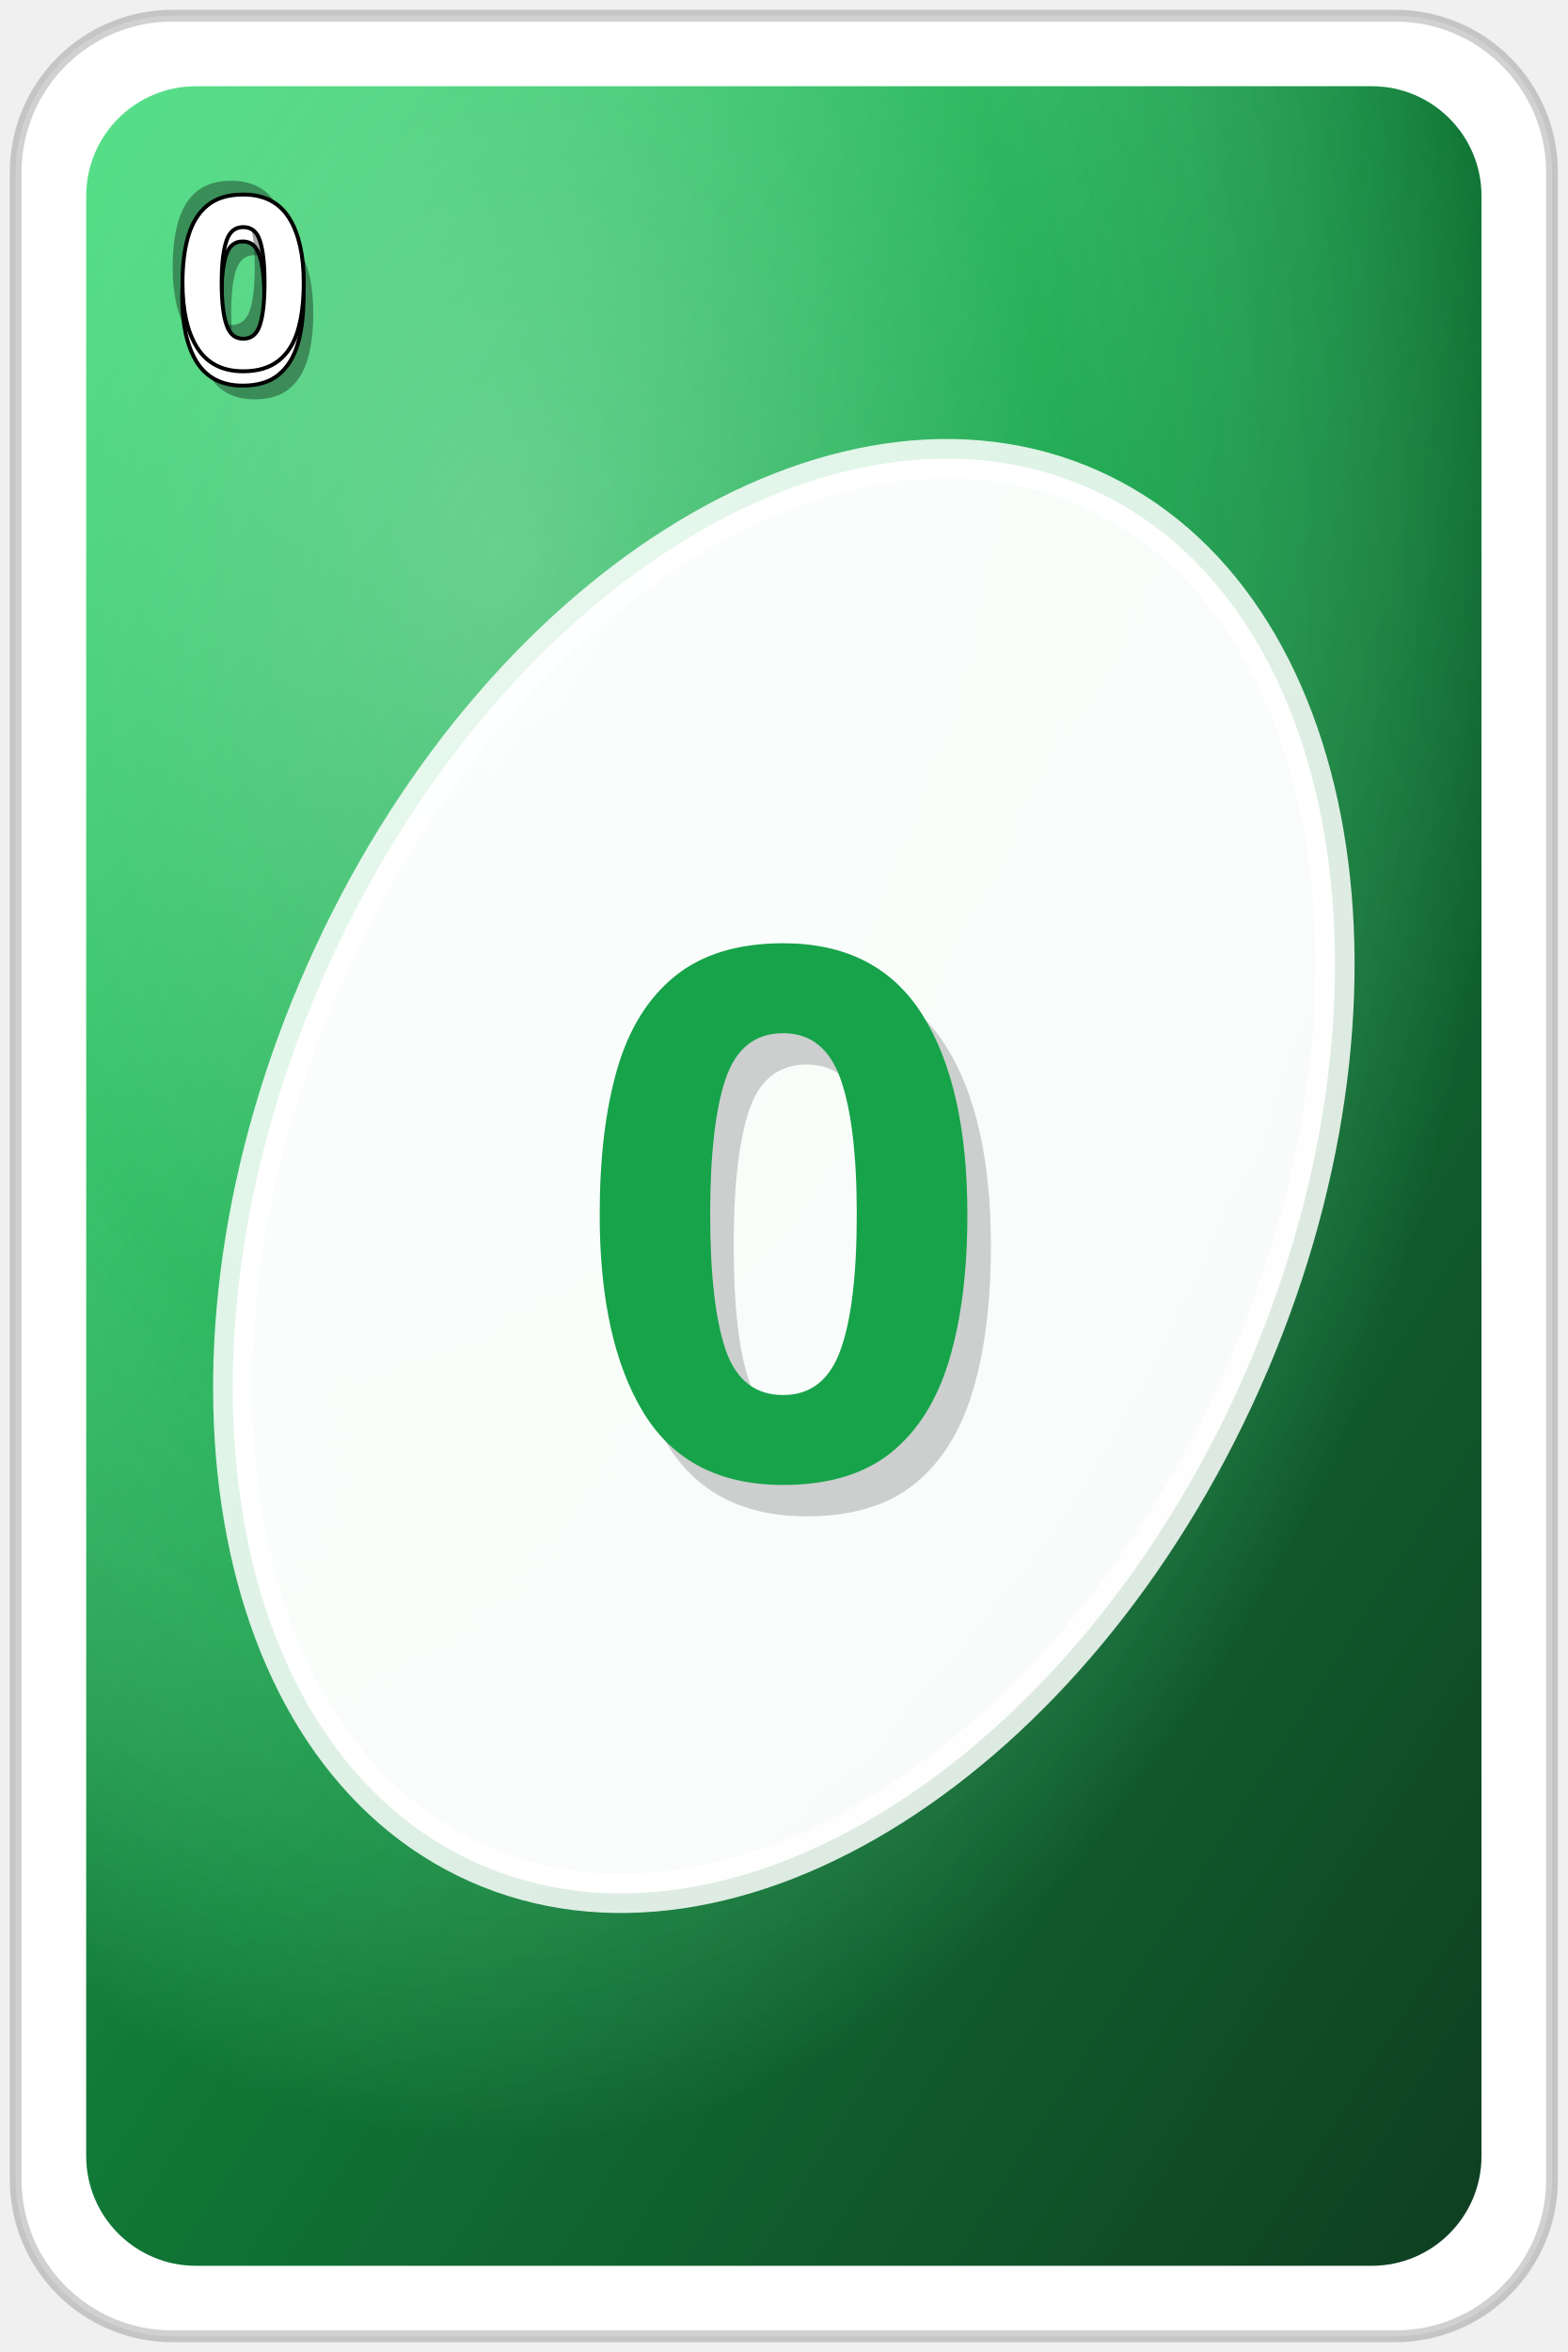
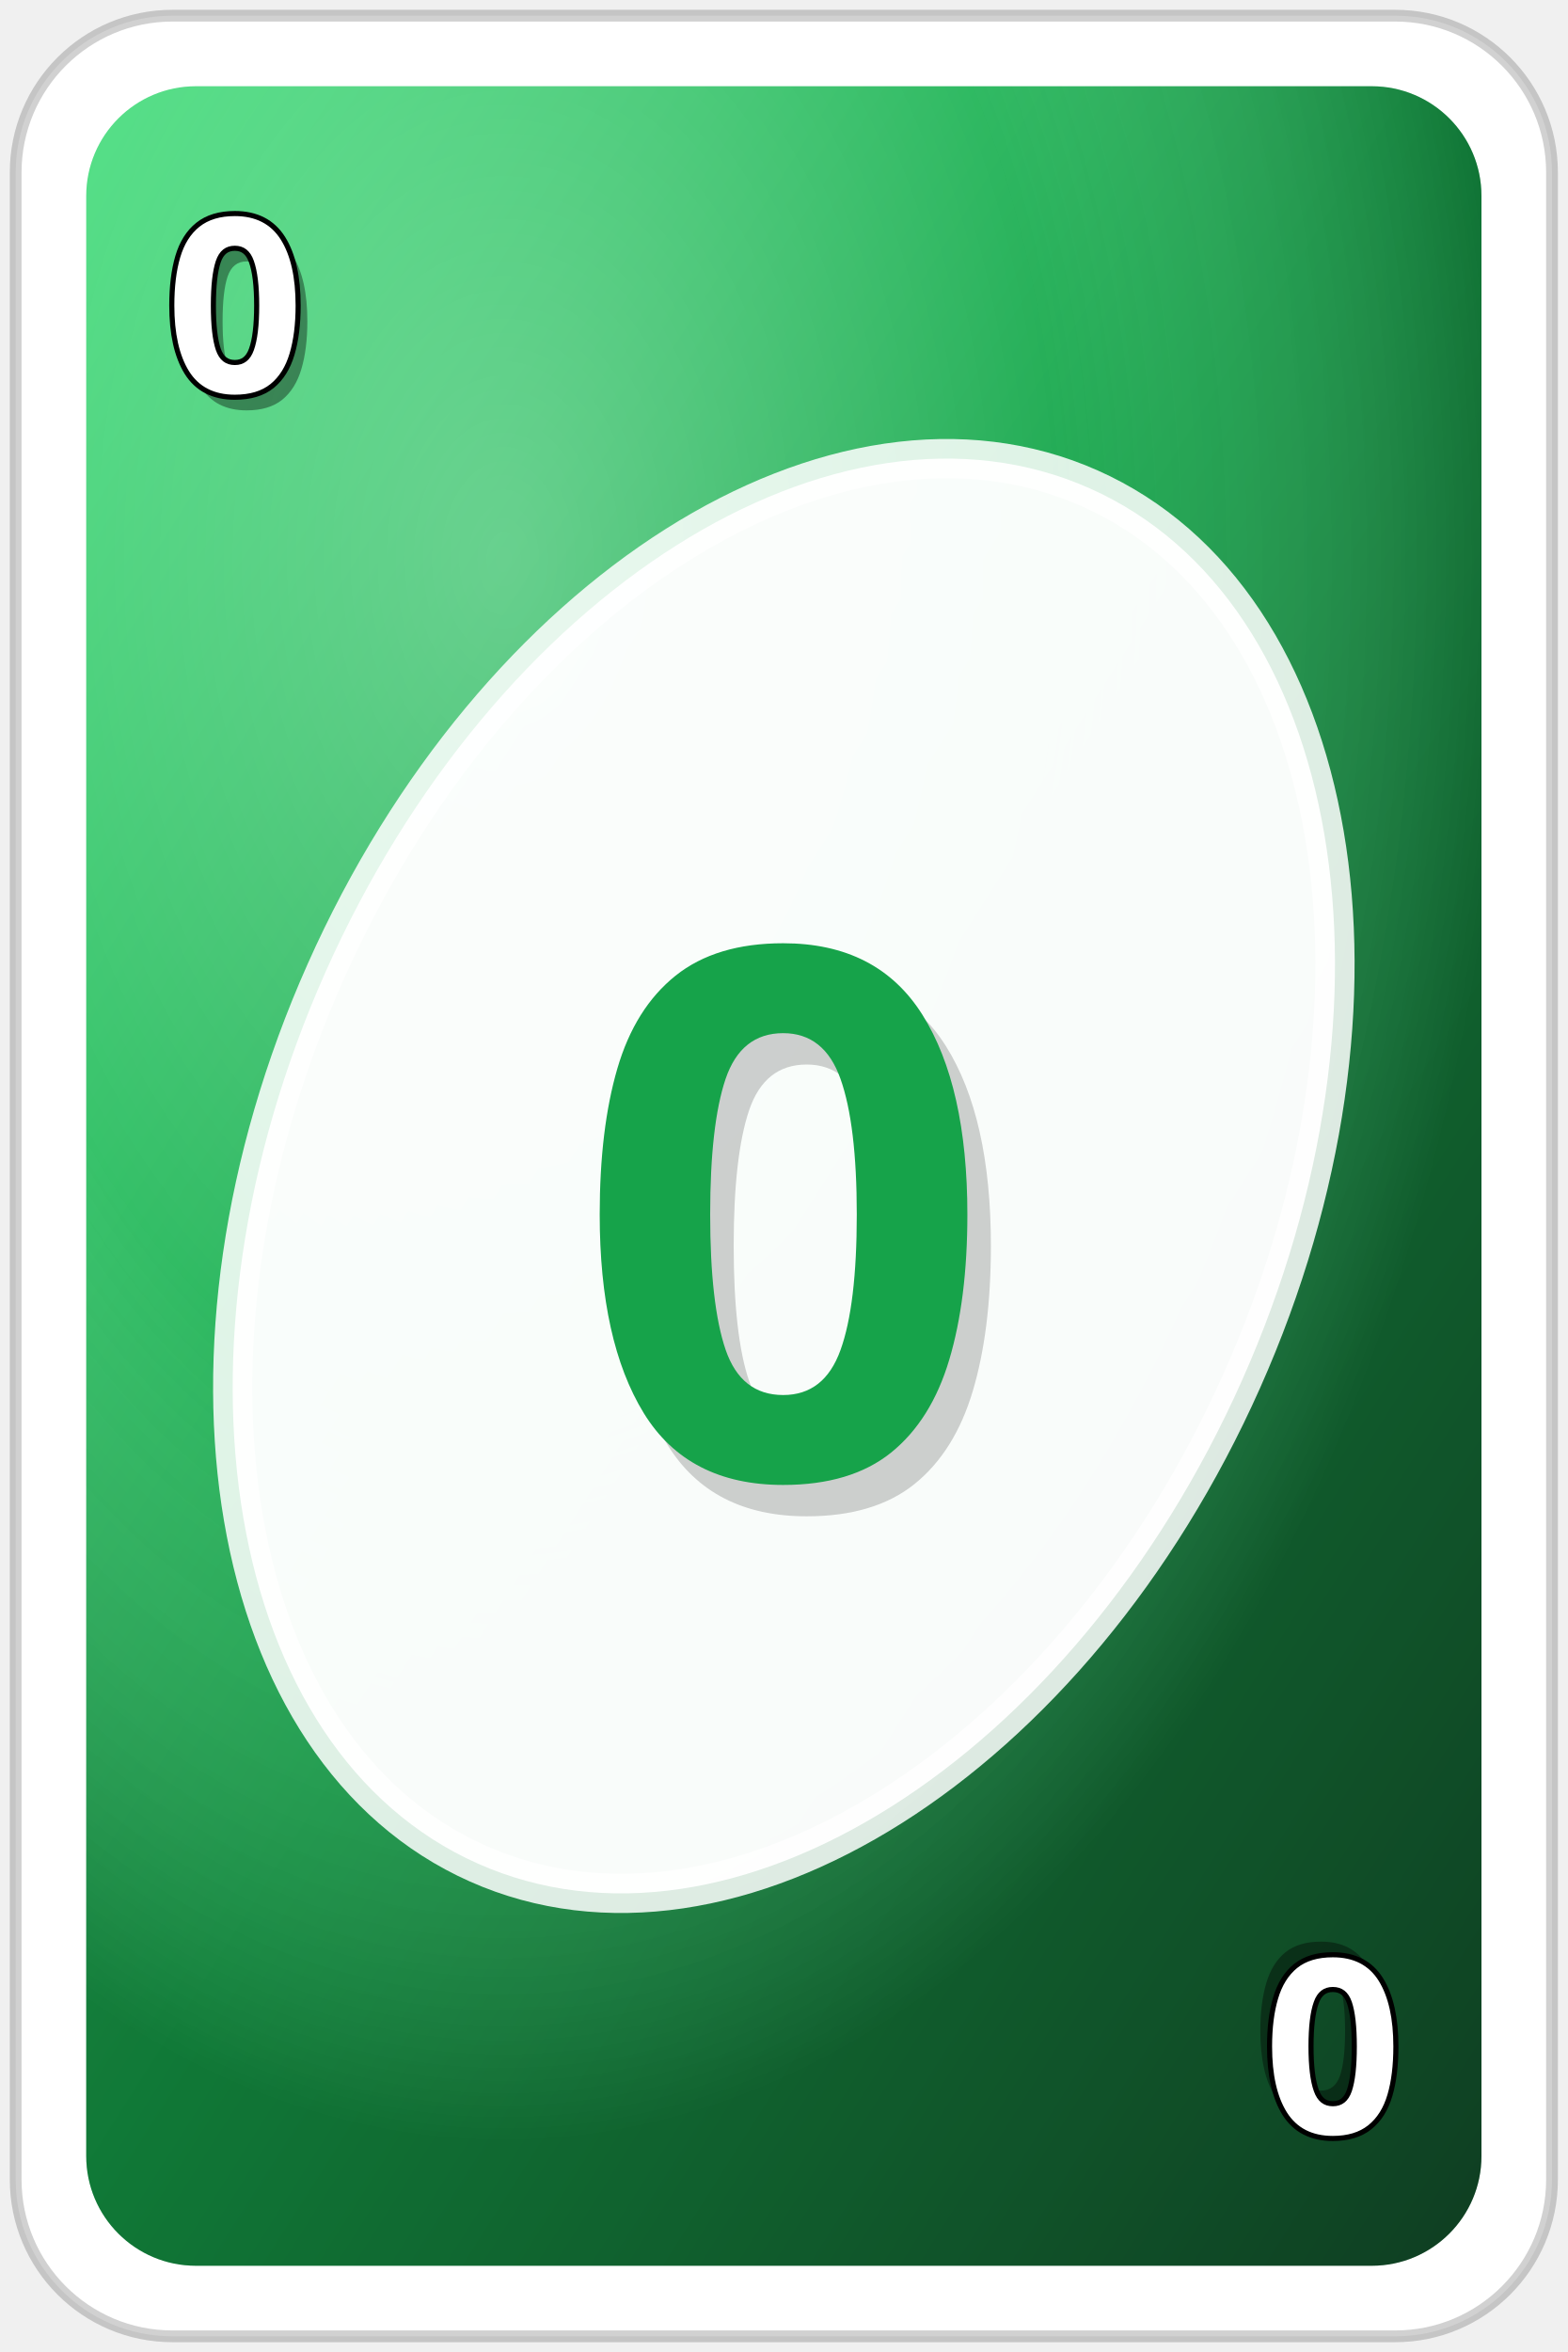
<svg xmlns="http://www.w3.org/2000/svg" viewBox="0 0 200 300" width="200" height="300">
  <defs>
    <linearGradient id="bgGrad" x1="0%" y1="0%" x2="100%" y2="100%">
      <stop offset="0%" stop-color="#4ADE80" />
      <stop offset="48%" stop-color="#16A34A" />
      <stop offset="100%" stop-color="#14532D" />
    </linearGradient>
    <radialGradient id="satinSheen" cx="30%" cy="22%" r="72%">
      <stop offset="0%" stop-color="rgba(255,255,255,0.28)" />
      <stop offset="55%" stop-color="rgba(255,255,255,0.04)" />
      <stop offset="100%" stop-color="rgba(0,0,0,0.26)" />
    </radialGradient>
    <clipPath id="wildClip">
      <ellipse cx="0" cy="0" rx="58" ry="88" />
    </clipPath>
  </defs>
  <rect x="2" y="2" width="196" height="296" rx="20" fill="#FFFFFF" stroke="rgba(0,0,0,0.18)" stroke-width="1.5" />
  <rect x="11" y="11" width="178" height="278" rx="14" fill="url(#bgGrad)" />
  <rect x="11" y="11" width="178" height="278" rx="14" fill="url(#satinSheen)" />
  <ellipse cx="100" cy="150" rx="64" ry="96" transform="rotate(24 100 150)" fill="rgba(255,255,255,0.97)" stroke="rgba(255,255,255,0.85)" stroke-width="5" />
-   <g>
-     <text x="103" y="156" text-anchor="middle" dominant-baseline="central" font-family="Outfit, Arial Black, sans-serif" font-weight="900" font-size="94" fill="rgba(0,0,0,0.18)">0</text>
-     <text x="100" y="152" text-anchor="middle" dominant-baseline="central" font-family="Outfit, Arial Black, sans-serif" font-weight="900" font-size="94" fill="#16A34A">0</text>
+   <text x="103" y="156" text-anchor="middle" dominant-baseline="central" font-family="Outfit, Arial Black, sans-serif" font-weight="900" font-size="94" fill="rgba(0,0,0,0.18)">0</text>
+   <text x="100" y="152" text-anchor="middle" dominant-baseline="central" font-family="Outfit, Arial Black, sans-serif" font-weight="900" font-size="94" fill="#16A34A">0</text>
+   <g transform="translate(30, 38)">
+     <text x="0" y="0" text-anchor="middle" dominant-baseline="central" font-family="Outfit, Arial Black, sans-serif" font-weight="900" font-size="31" fill="#000000" opacity="0.38" transform="translate(1.5, 2)">0</text>
+     <text x="0" y="0" text-anchor="middle" dominant-baseline="central" font-family="Outfit, Arial Black, sans-serif" font-weight="900" font-size="31" fill="#FFFFFF" stroke="#000000" stroke-width="1.3" paint-order="stroke">0</text>
  </g>
-   <text x="31" y="37" text-anchor="middle" dominant-baseline="central" font-family="Outfit, Arial Black, sans-serif" font-weight="900" font-size="30" fill="#000000" opacity="0.35" transform="translate(1.5, 2)">0</text>
-   <text x="31" y="37" text-anchor="middle" dominant-baseline="central" font-family="Outfit, Arial Black, sans-serif" font-weight="900" font-size="30" fill="#FFFFFF" stroke="#000000" stroke-width="1" paint-order="stroke">0</text>
-   <g transform="rotate(180 100 150)">
-     <text x="169" y="263" text-anchor="middle" dominant-baseline="central" font-family="Outfit, Arial Black, sans-serif" font-weight="900" font-size="30" fill="#000000" opacity="0.35" transform="translate(1.5, 2)">0</text>
-     <text x="169" y="263" text-anchor="middle" dominant-baseline="central" font-family="Outfit, Arial Black, sans-serif" font-weight="900" font-size="30" fill="#FFFFFF" stroke="#000000" stroke-width="1" paint-order="stroke">0</text>
+   <g transform="translate(170, 262) rotate(180)">
+     <text x="0" y="0" text-anchor="middle" dominant-baseline="central" font-family="Outfit, Arial Black, sans-serif" font-weight="900" font-size="31" fill="#000000" opacity="0.38" transform="translate(1.5, 2)">0</text>
+     <text x="0" y="0" text-anchor="middle" dominant-baseline="central" font-family="Outfit, Arial Black, sans-serif" font-weight="900" font-size="31" fill="#FFFFFF" stroke="#000000" stroke-width="1.3" paint-order="stroke">0</text>
  </g>
</svg>
